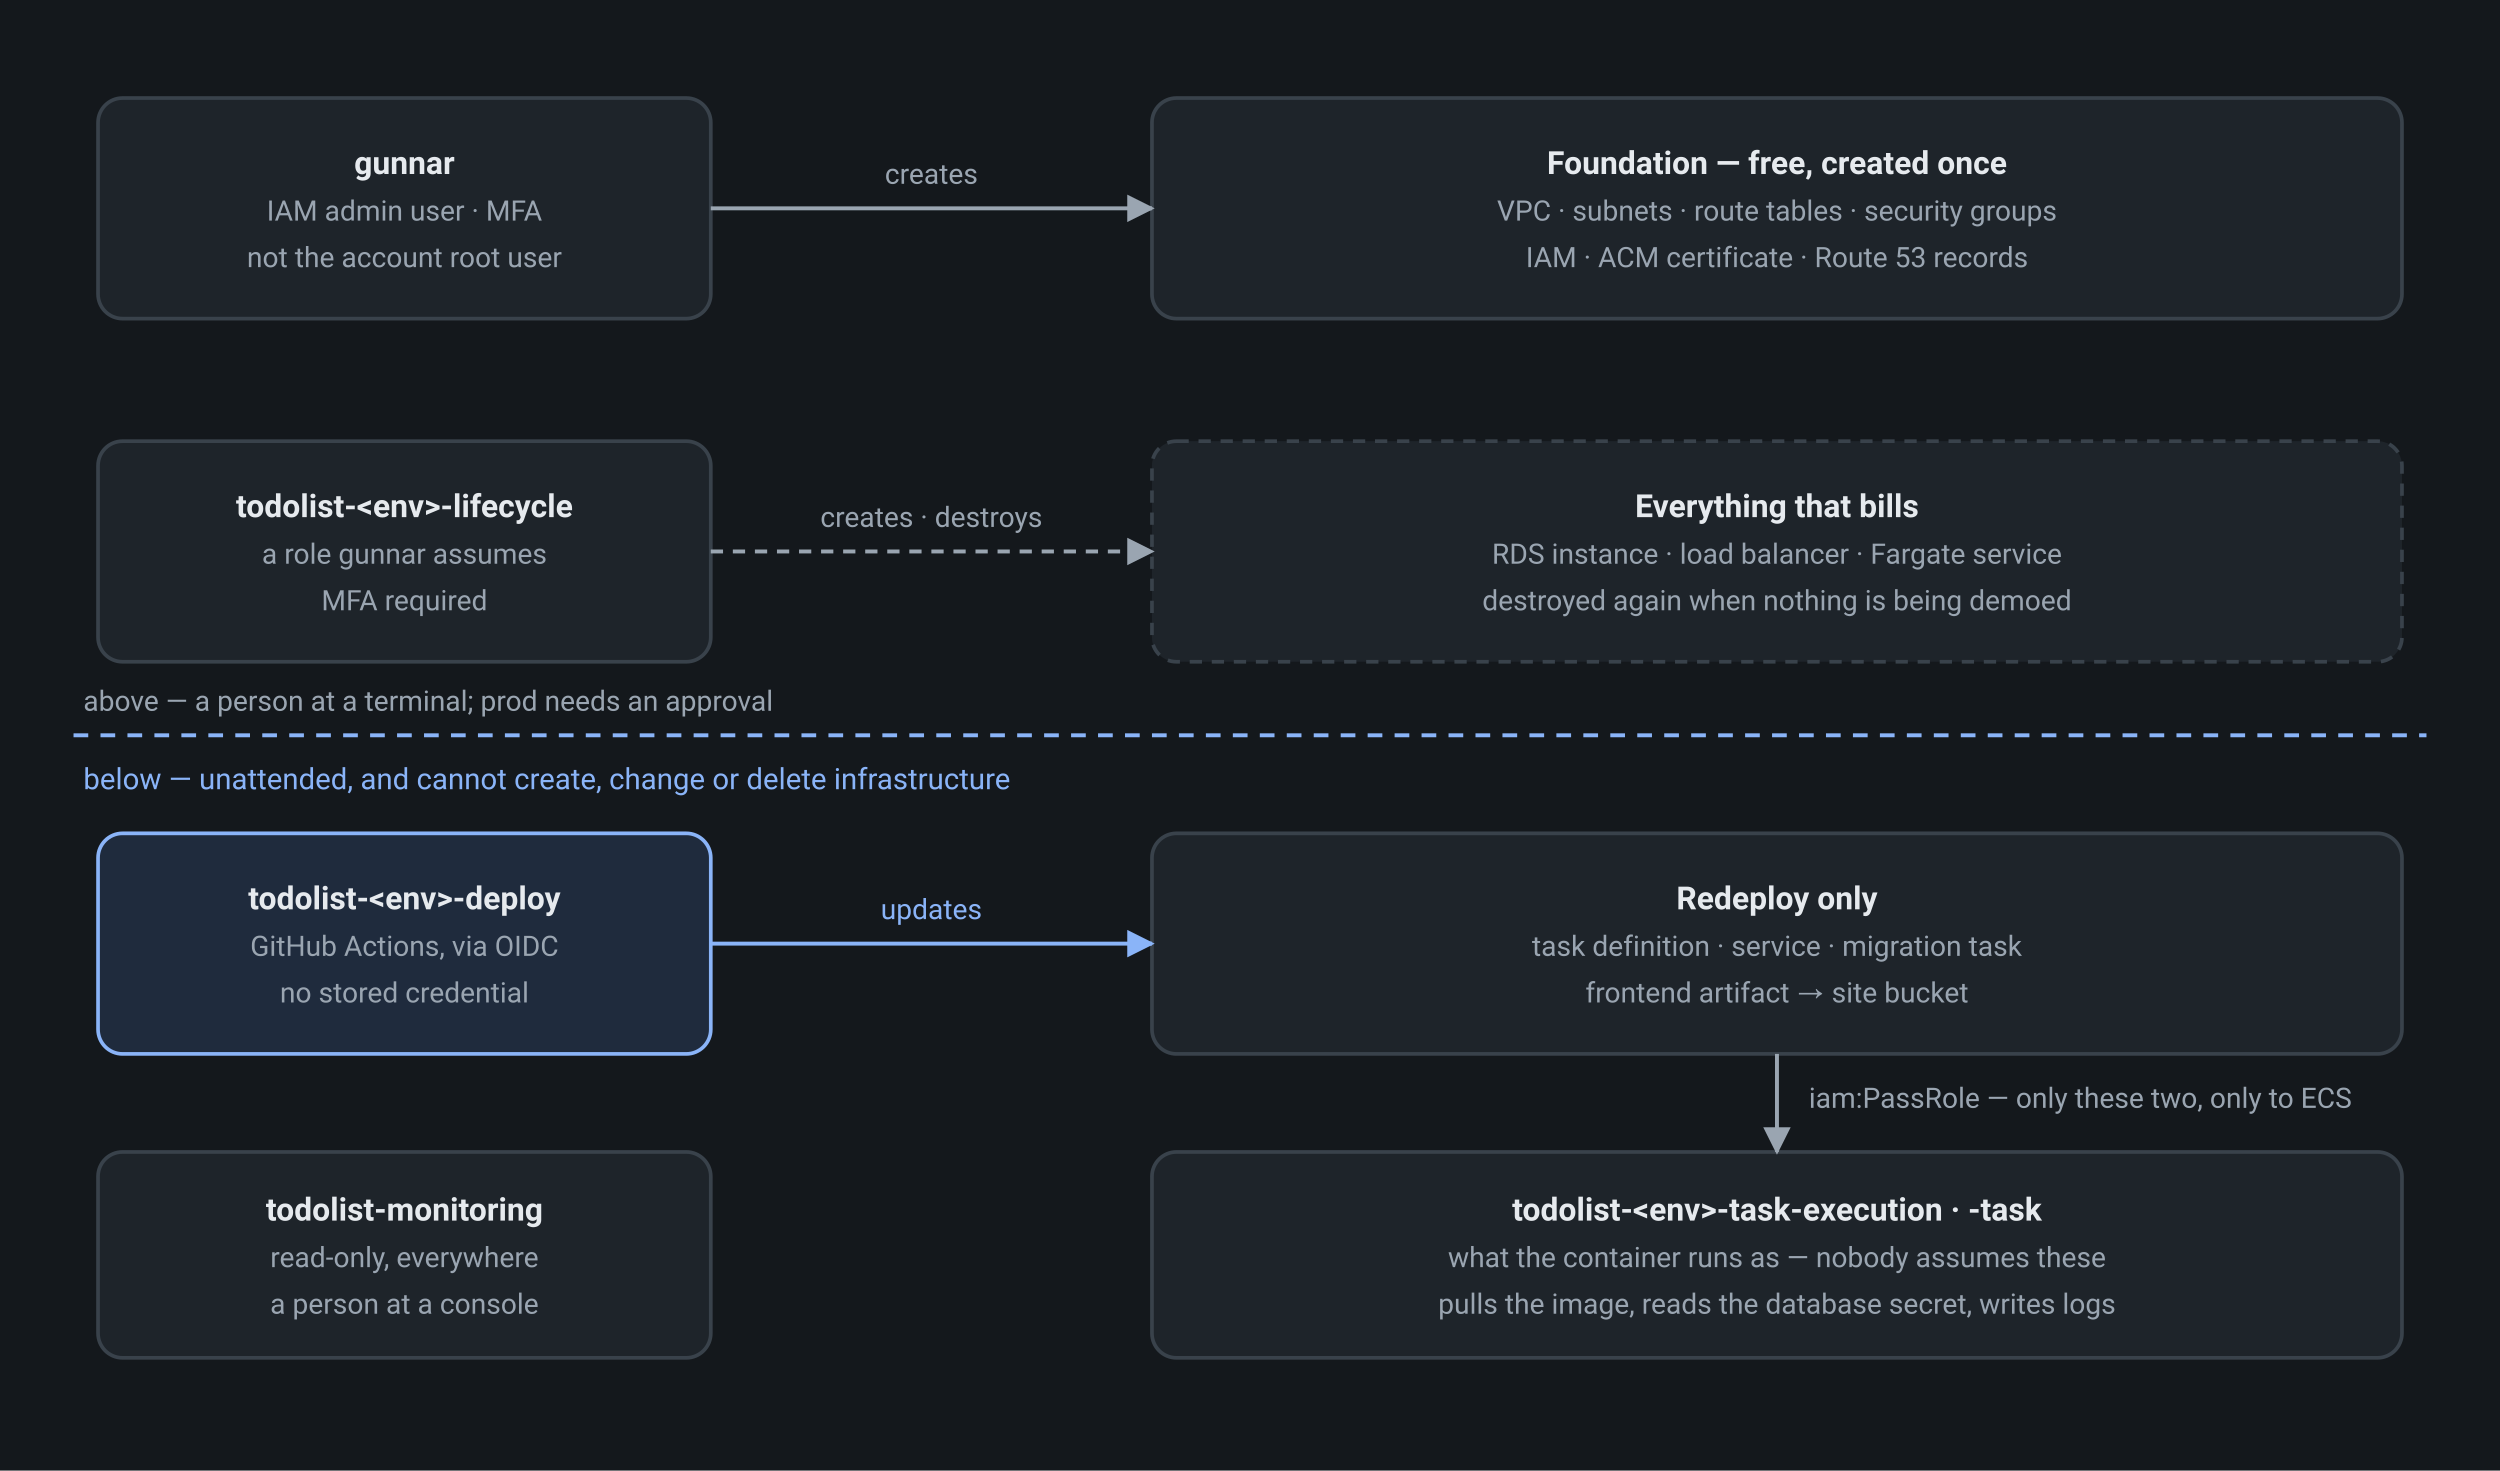
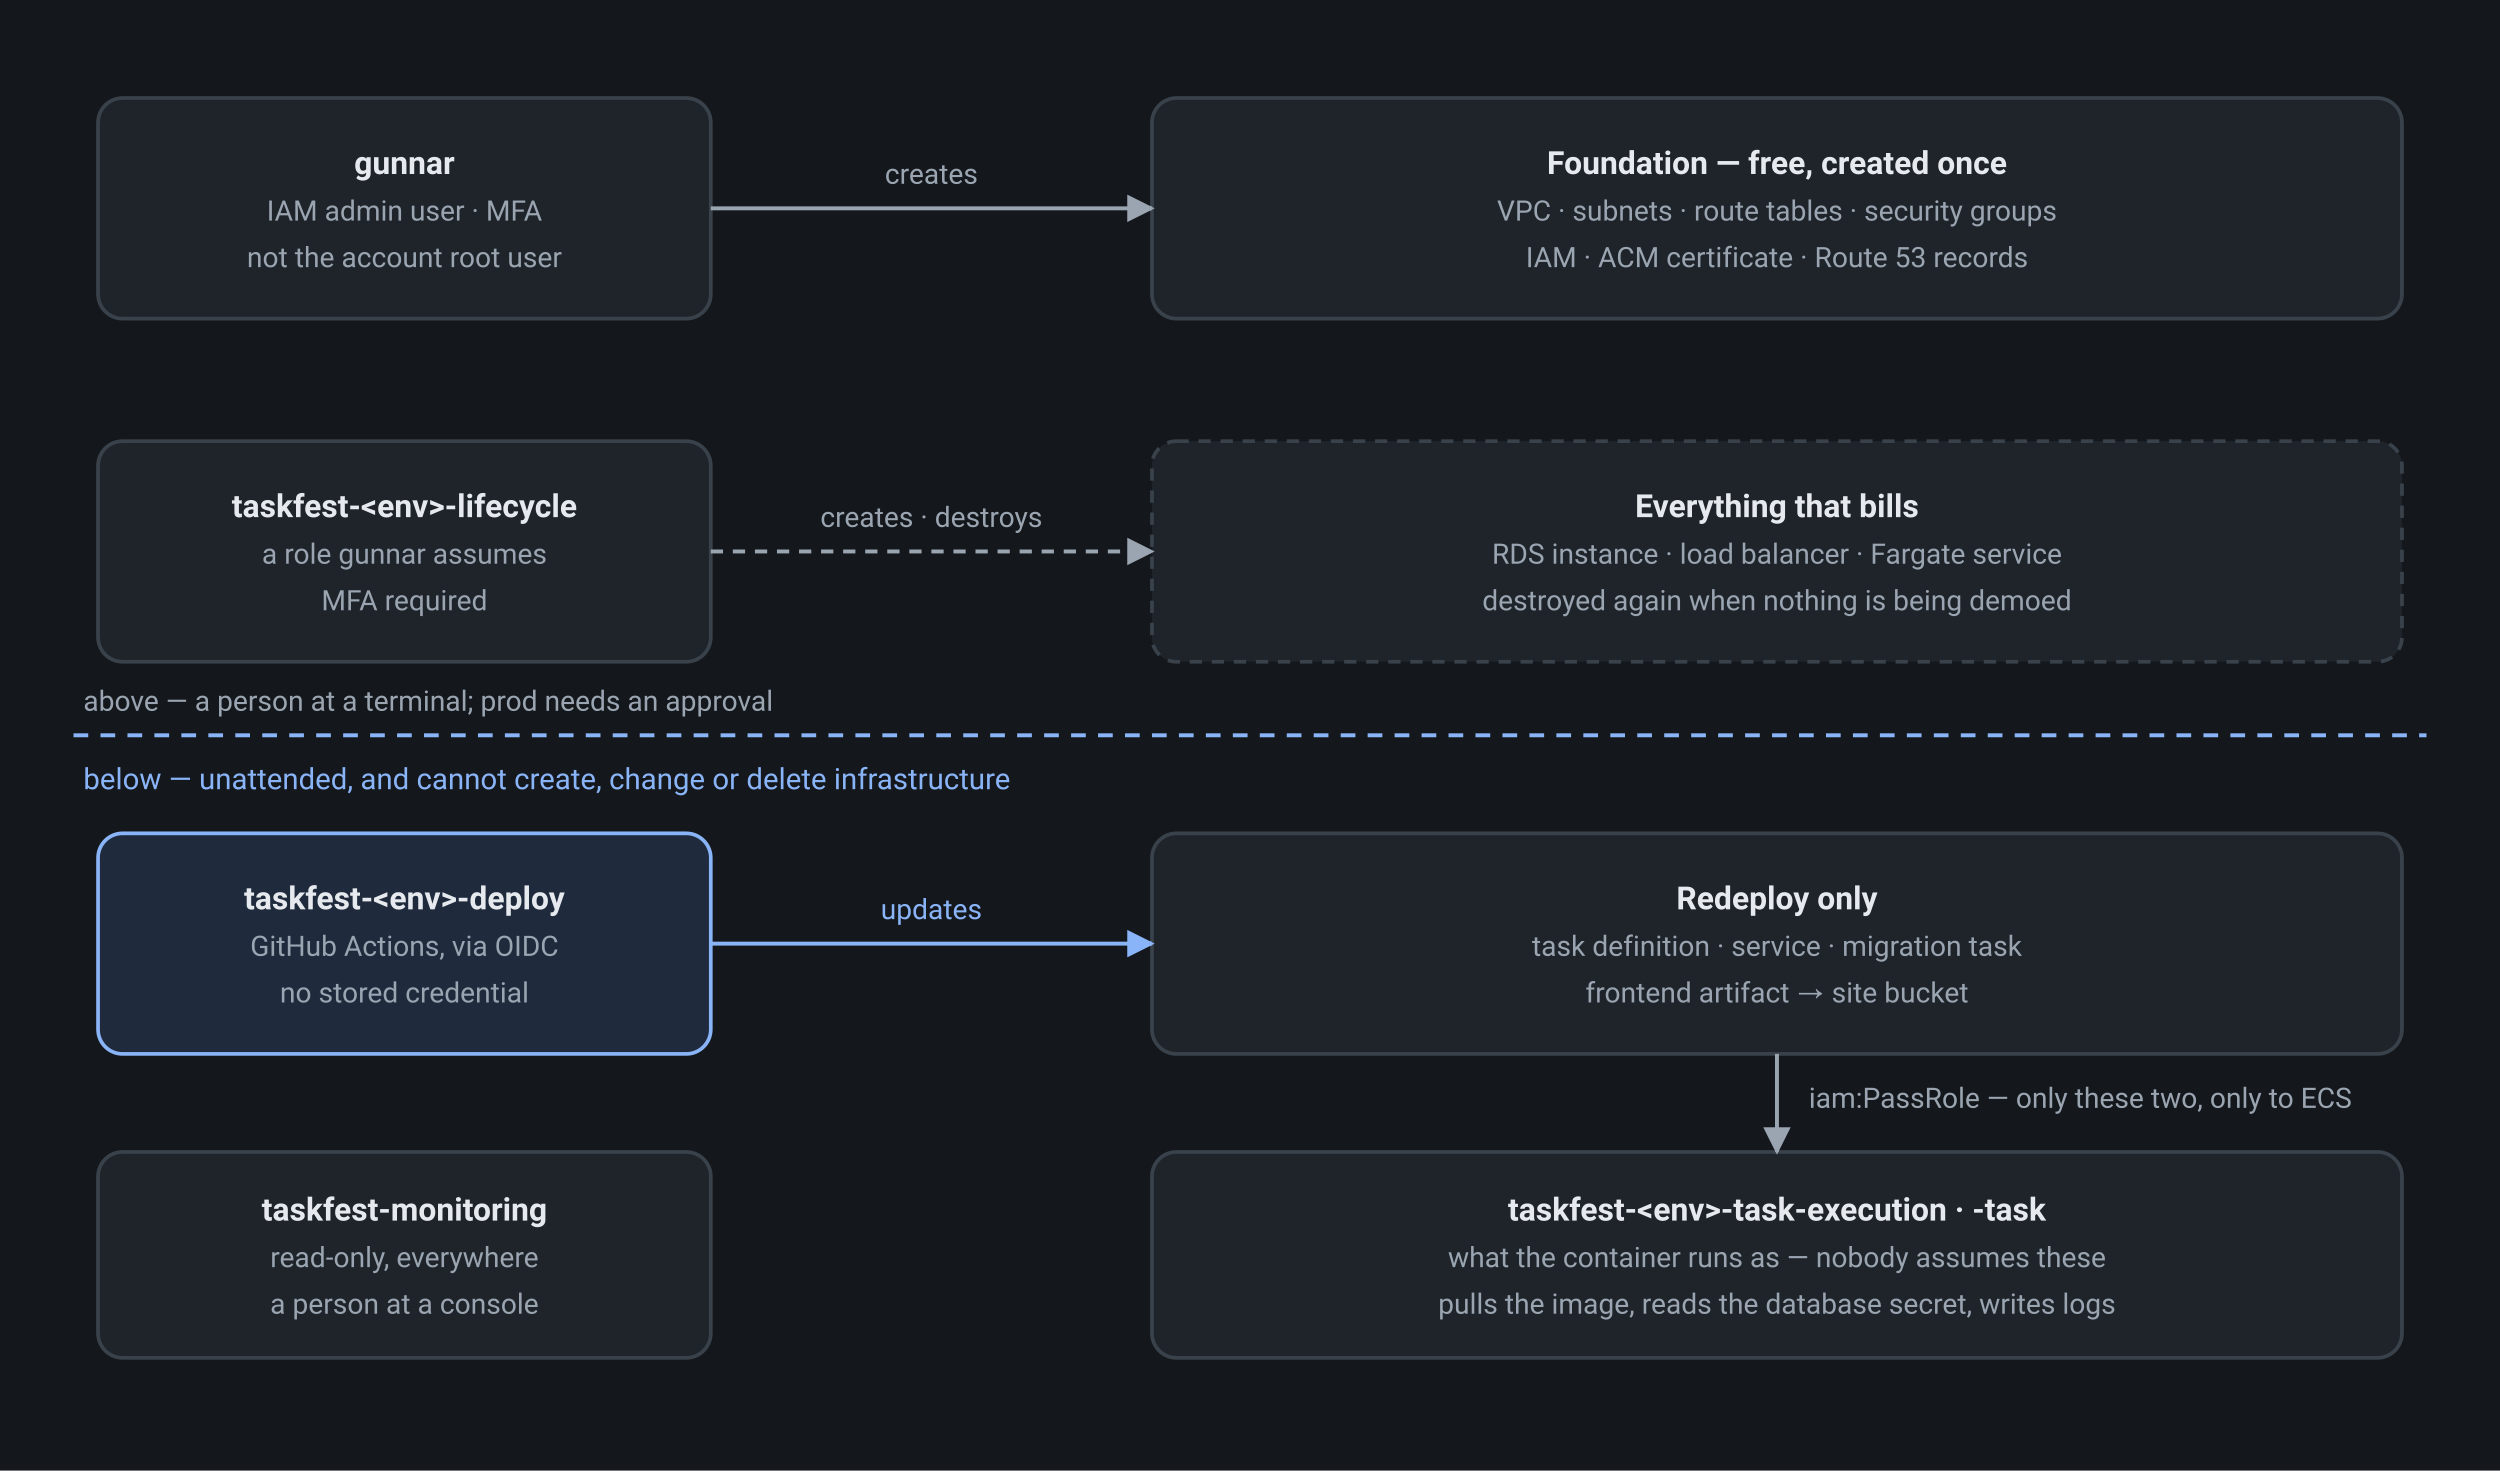
<svg xmlns="http://www.w3.org/2000/svg" viewBox="0 0 1020 600" width="1020" height="600" role="img" aria-label="Three identities, in order of how much they may do. A human IAM admin creates the free foundation once: the VPC, subnets, security groups, IAM, the certificate and the DNS records. A role that same human assumes creates and destroys everything that bills: the database, the load balancer and the Fargate service. Below the line, the only unattended identity is the deploy role, assumed from GitHub Actions through OIDC, which may update the service and the site bucket and cannot create, change or delete any infrastructure. Separately, the task roles are what the container runs as rather than an identity anyone assumes, and a read-only user exists for looking at things." font-family="system-ui, -apple-system, BlinkMacSystemFont, 'Segoe UI', Roboto, Helvetica, Arial, sans-serif">
  <defs>
    <marker id="arrow" viewBox="0 0 10 10" refX="9" refY="5" markerWidth="7" markerHeight="7" orient="auto-start-reverse">
      <path d="M 0 0 L 10 5 L 0 10 z" fill="#9aa5b1" />
    </marker>
    <marker id="arrow-accent" viewBox="0 0 10 10" refX="9" refY="5" markerWidth="7" markerHeight="7" orient="auto-start-reverse">
      <path d="M 0 0 L 10 5 L 0 10 z" fill="#8ab4f8" />
    </marker>
  </defs>
  <rect width="1020" height="600" fill="#14181c" />
  <rect x="40" y="40" width="250" height="90" rx="10" fill="#1e242a" stroke="#39424b" stroke-width="1.5" />
  <text x="165.0" y="71.0" text-anchor="middle" font-size="13" font-weight="600" fill="#e6eaee">gunnar</text>
  <text x="165.0" y="90.0" text-anchor="middle" font-size="11.5" font-weight="400" fill="#9aa5b1">IAM admin user · MFA</text>
  <text x="165.0" y="109.0" text-anchor="middle" font-size="11.5" font-weight="400" fill="#9aa5b1">not the account root user</text>
  <rect x="470" y="40" width="510" height="90" rx="10" fill="#1e242a" stroke="#39424b" stroke-width="1.5" />
  <text x="725.0" y="71.0" text-anchor="middle" font-size="13" font-weight="600" fill="#e6eaee">Foundation — free, created once</text>
  <text x="725.0" y="90.0" text-anchor="middle" font-size="11.5" font-weight="400" fill="#9aa5b1">VPC · subnets · route tables · security groups</text>
  <text x="725.0" y="109.0" text-anchor="middle" font-size="11.5" font-weight="400" fill="#9aa5b1">IAM · ACM certificate · Route 53 records</text>
  <polyline points="290,85.0 470,85.0" fill="none" stroke="#9aa5b1" stroke-width="1.6" marker-end="url(#arrow)" />
  <text x="380" y="75.0" text-anchor="middle" font-size="11.5" fill="#9aa5b1">creates</text>
  <rect x="40" y="180" width="250" height="90" rx="10" fill="#1e242a" stroke="#39424b" stroke-width="1.5" />
-   <text x="165.0" y="211.0" text-anchor="middle" font-size="13" font-weight="600" fill="#e6eaee">todolist-&lt;env&gt;-lifecycle</text>
+   <text x="165.0" y="211.0" text-anchor="middle" font-size="13" font-weight="600" fill="#e6eaee">taskfest-&lt;env&gt;-lifecycle</text>
  <text x="165.0" y="230.0" text-anchor="middle" font-size="11.5" font-weight="400" fill="#9aa5b1">a role gunnar assumes</text>
  <text x="165.0" y="249.0" text-anchor="middle" font-size="11.5" font-weight="400" fill="#9aa5b1">MFA required</text>
  <rect x="470" y="180" width="510" height="90" rx="10" fill="#1e242a" stroke="#39424b" stroke-width="1.5" stroke-dasharray="5 4" />
  <text x="725.0" y="211.0" text-anchor="middle" font-size="13" font-weight="600" fill="#e6eaee">Everything that bills</text>
  <text x="725.0" y="230.0" text-anchor="middle" font-size="11.5" font-weight="400" fill="#9aa5b1">RDS instance · load balancer · Fargate service</text>
  <text x="725.0" y="249.0" text-anchor="middle" font-size="11.5" font-weight="400" fill="#9aa5b1">destroyed again when nothing is being demoed</text>
  <polyline points="290,225.0 470,225.0" fill="none" stroke="#9aa5b1" stroke-width="1.6" stroke-dasharray="5 4" marker-end="url(#arrow)" />
  <text x="380" y="215.0" text-anchor="middle" font-size="11.5" fill="#9aa5b1">creates · destroys</text>
  <line x1="30" y1="300" x2="990" y2="300" stroke="#8ab4f8" stroke-width="1.6" stroke-dasharray="6 5" />
  <text x="34" y="290" text-anchor="start" font-size="11.5" fill="#9aa5b1">above — a person at a terminal; prod needs an approval</text>
  <text x="34" y="322" text-anchor="start" font-size="12" fill="#8ab4f8">below — unattended, and cannot create, change or delete infrastructure</text>
  <rect x="40" y="340" width="250" height="90" rx="10" fill="#1f2b3d" stroke="#8ab4f8" stroke-width="1.5" />
-   <text x="165.0" y="371.0" text-anchor="middle" font-size="13" font-weight="600" fill="#e6eaee">todolist-&lt;env&gt;-deploy</text>
+   <text x="165.0" y="371.0" text-anchor="middle" font-size="13" font-weight="600" fill="#e6eaee">taskfest-&lt;env&gt;-deploy</text>
  <text x="165.0" y="390.0" text-anchor="middle" font-size="11.5" font-weight="400" fill="#9aa5b1">GitHub Actions, via OIDC</text>
  <text x="165.0" y="409.0" text-anchor="middle" font-size="11.5" font-weight="400" fill="#9aa5b1">no stored credential</text>
  <rect x="470" y="340" width="510" height="90" rx="10" fill="#1e242a" stroke="#39424b" stroke-width="1.5" />
  <text x="725.0" y="371.0" text-anchor="middle" font-size="13" font-weight="600" fill="#e6eaee">Redeploy only</text>
  <text x="725.0" y="390.0" text-anchor="middle" font-size="11.5" font-weight="400" fill="#9aa5b1">task definition · service · migration task</text>
  <text x="725.0" y="409.0" text-anchor="middle" font-size="11.5" font-weight="400" fill="#9aa5b1">frontend artifact → site bucket</text>
  <polyline points="290,385.0 470,385.0" fill="none" stroke="#8ab4f8" stroke-width="1.6" marker-end="url(#arrow-accent)" />
  <text x="380" y="375.0" text-anchor="middle" font-size="11.5" fill="#8ab4f8">updates</text>
  <rect x="40" y="470" width="250" height="84" rx="10" fill="#1e242a" stroke="#39424b" stroke-width="1.5" />
-   <text x="165.0" y="498.0" text-anchor="middle" font-size="13" font-weight="600" fill="#e6eaee">todolist-monitoring</text>
+   <text x="165.0" y="498.0" text-anchor="middle" font-size="13" font-weight="600" fill="#e6eaee">taskfest-monitoring</text>
  <text x="165.0" y="517.0" text-anchor="middle" font-size="11.5" font-weight="400" fill="#9aa5b1">read-only, everywhere</text>
  <text x="165.0" y="536.0" text-anchor="middle" font-size="11.5" font-weight="400" fill="#9aa5b1">a person at a console</text>
  <rect x="470" y="470" width="510" height="84" rx="10" fill="#1e242a" stroke="#39424b" stroke-width="1.5" />
-   <text x="725.0" y="498.0" text-anchor="middle" font-size="13" font-weight="600" fill="#e6eaee">todolist-&lt;env&gt;-task-execution · -task</text>
+   <text x="725.0" y="498.0" text-anchor="middle" font-size="13" font-weight="600" fill="#e6eaee">taskfest-&lt;env&gt;-task-execution · -task</text>
  <text x="725.0" y="517.0" text-anchor="middle" font-size="11.5" font-weight="400" fill="#9aa5b1">what the container runs as — nobody assumes these</text>
  <text x="725.0" y="536.0" text-anchor="middle" font-size="11.5" font-weight="400" fill="#9aa5b1">pulls the image, reads the database secret, writes logs</text>
  <polyline points="725,430 725,470" fill="none" stroke="#9aa5b1" stroke-width="1.6" marker-end="url(#arrow)" />
  <text x="738" y="452" text-anchor="start" font-size="11.5" fill="#9aa5b1">iam:PassRole — only these two, only to ECS</text>
</svg>
